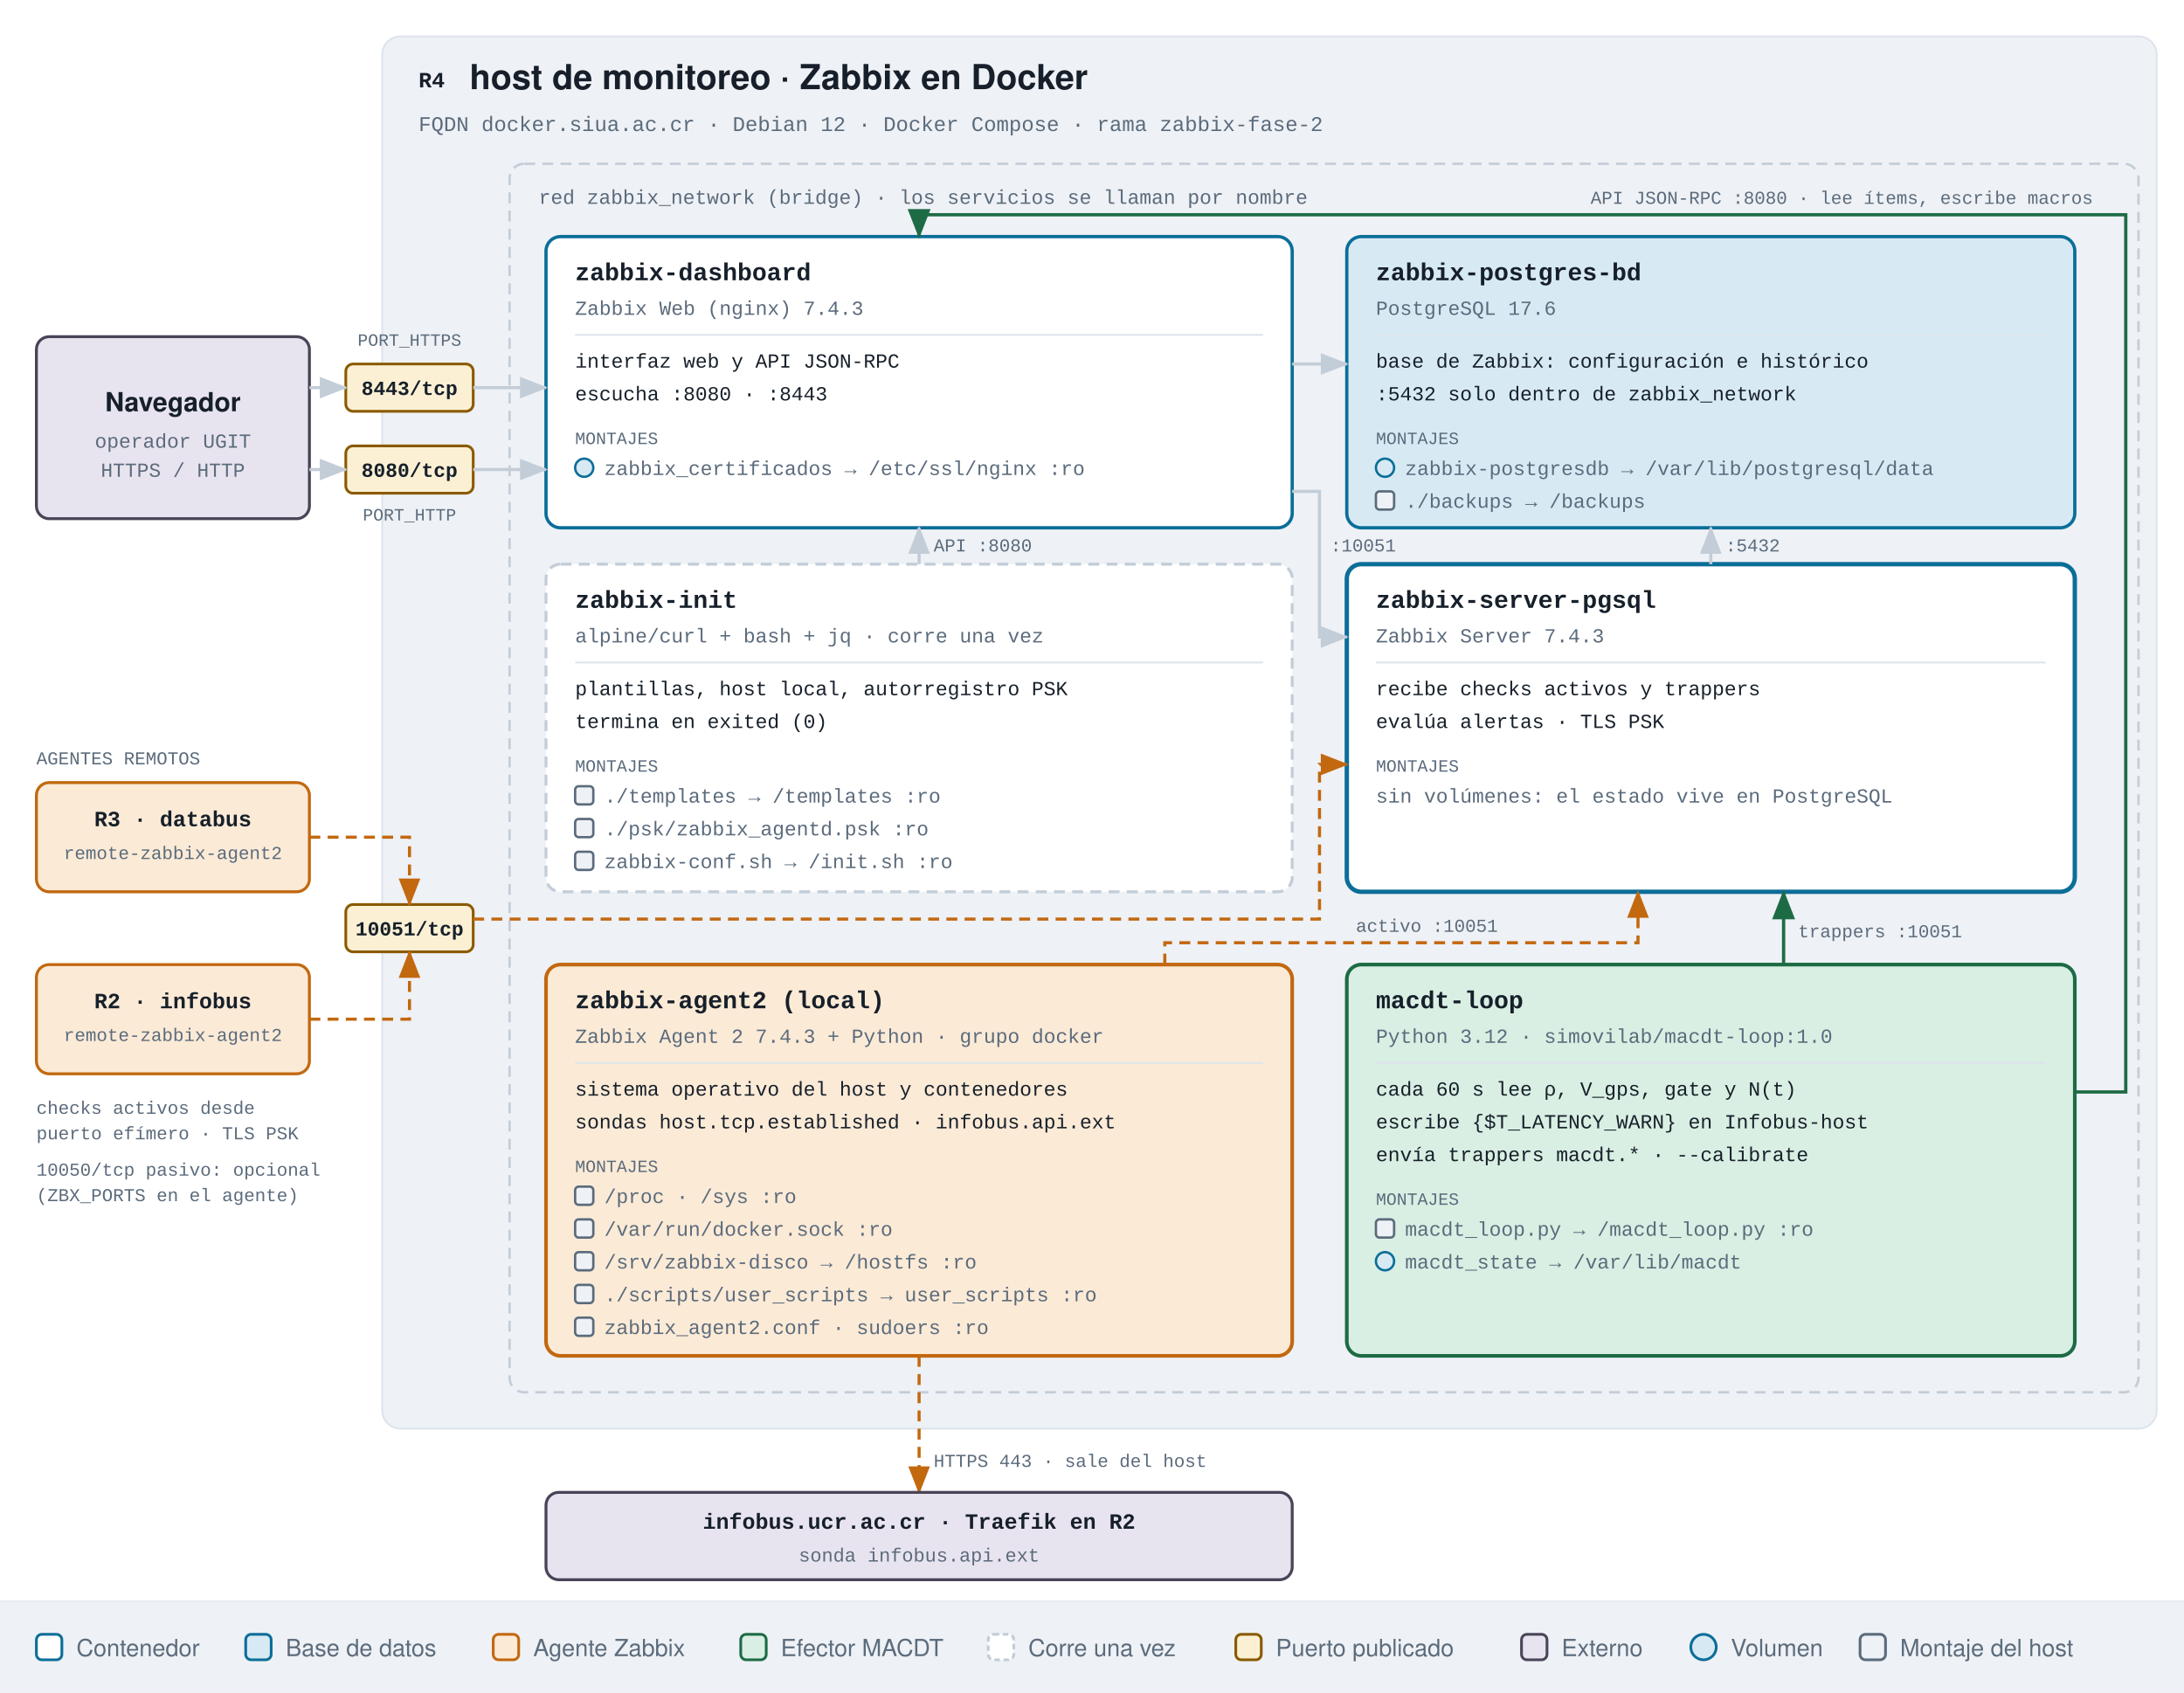
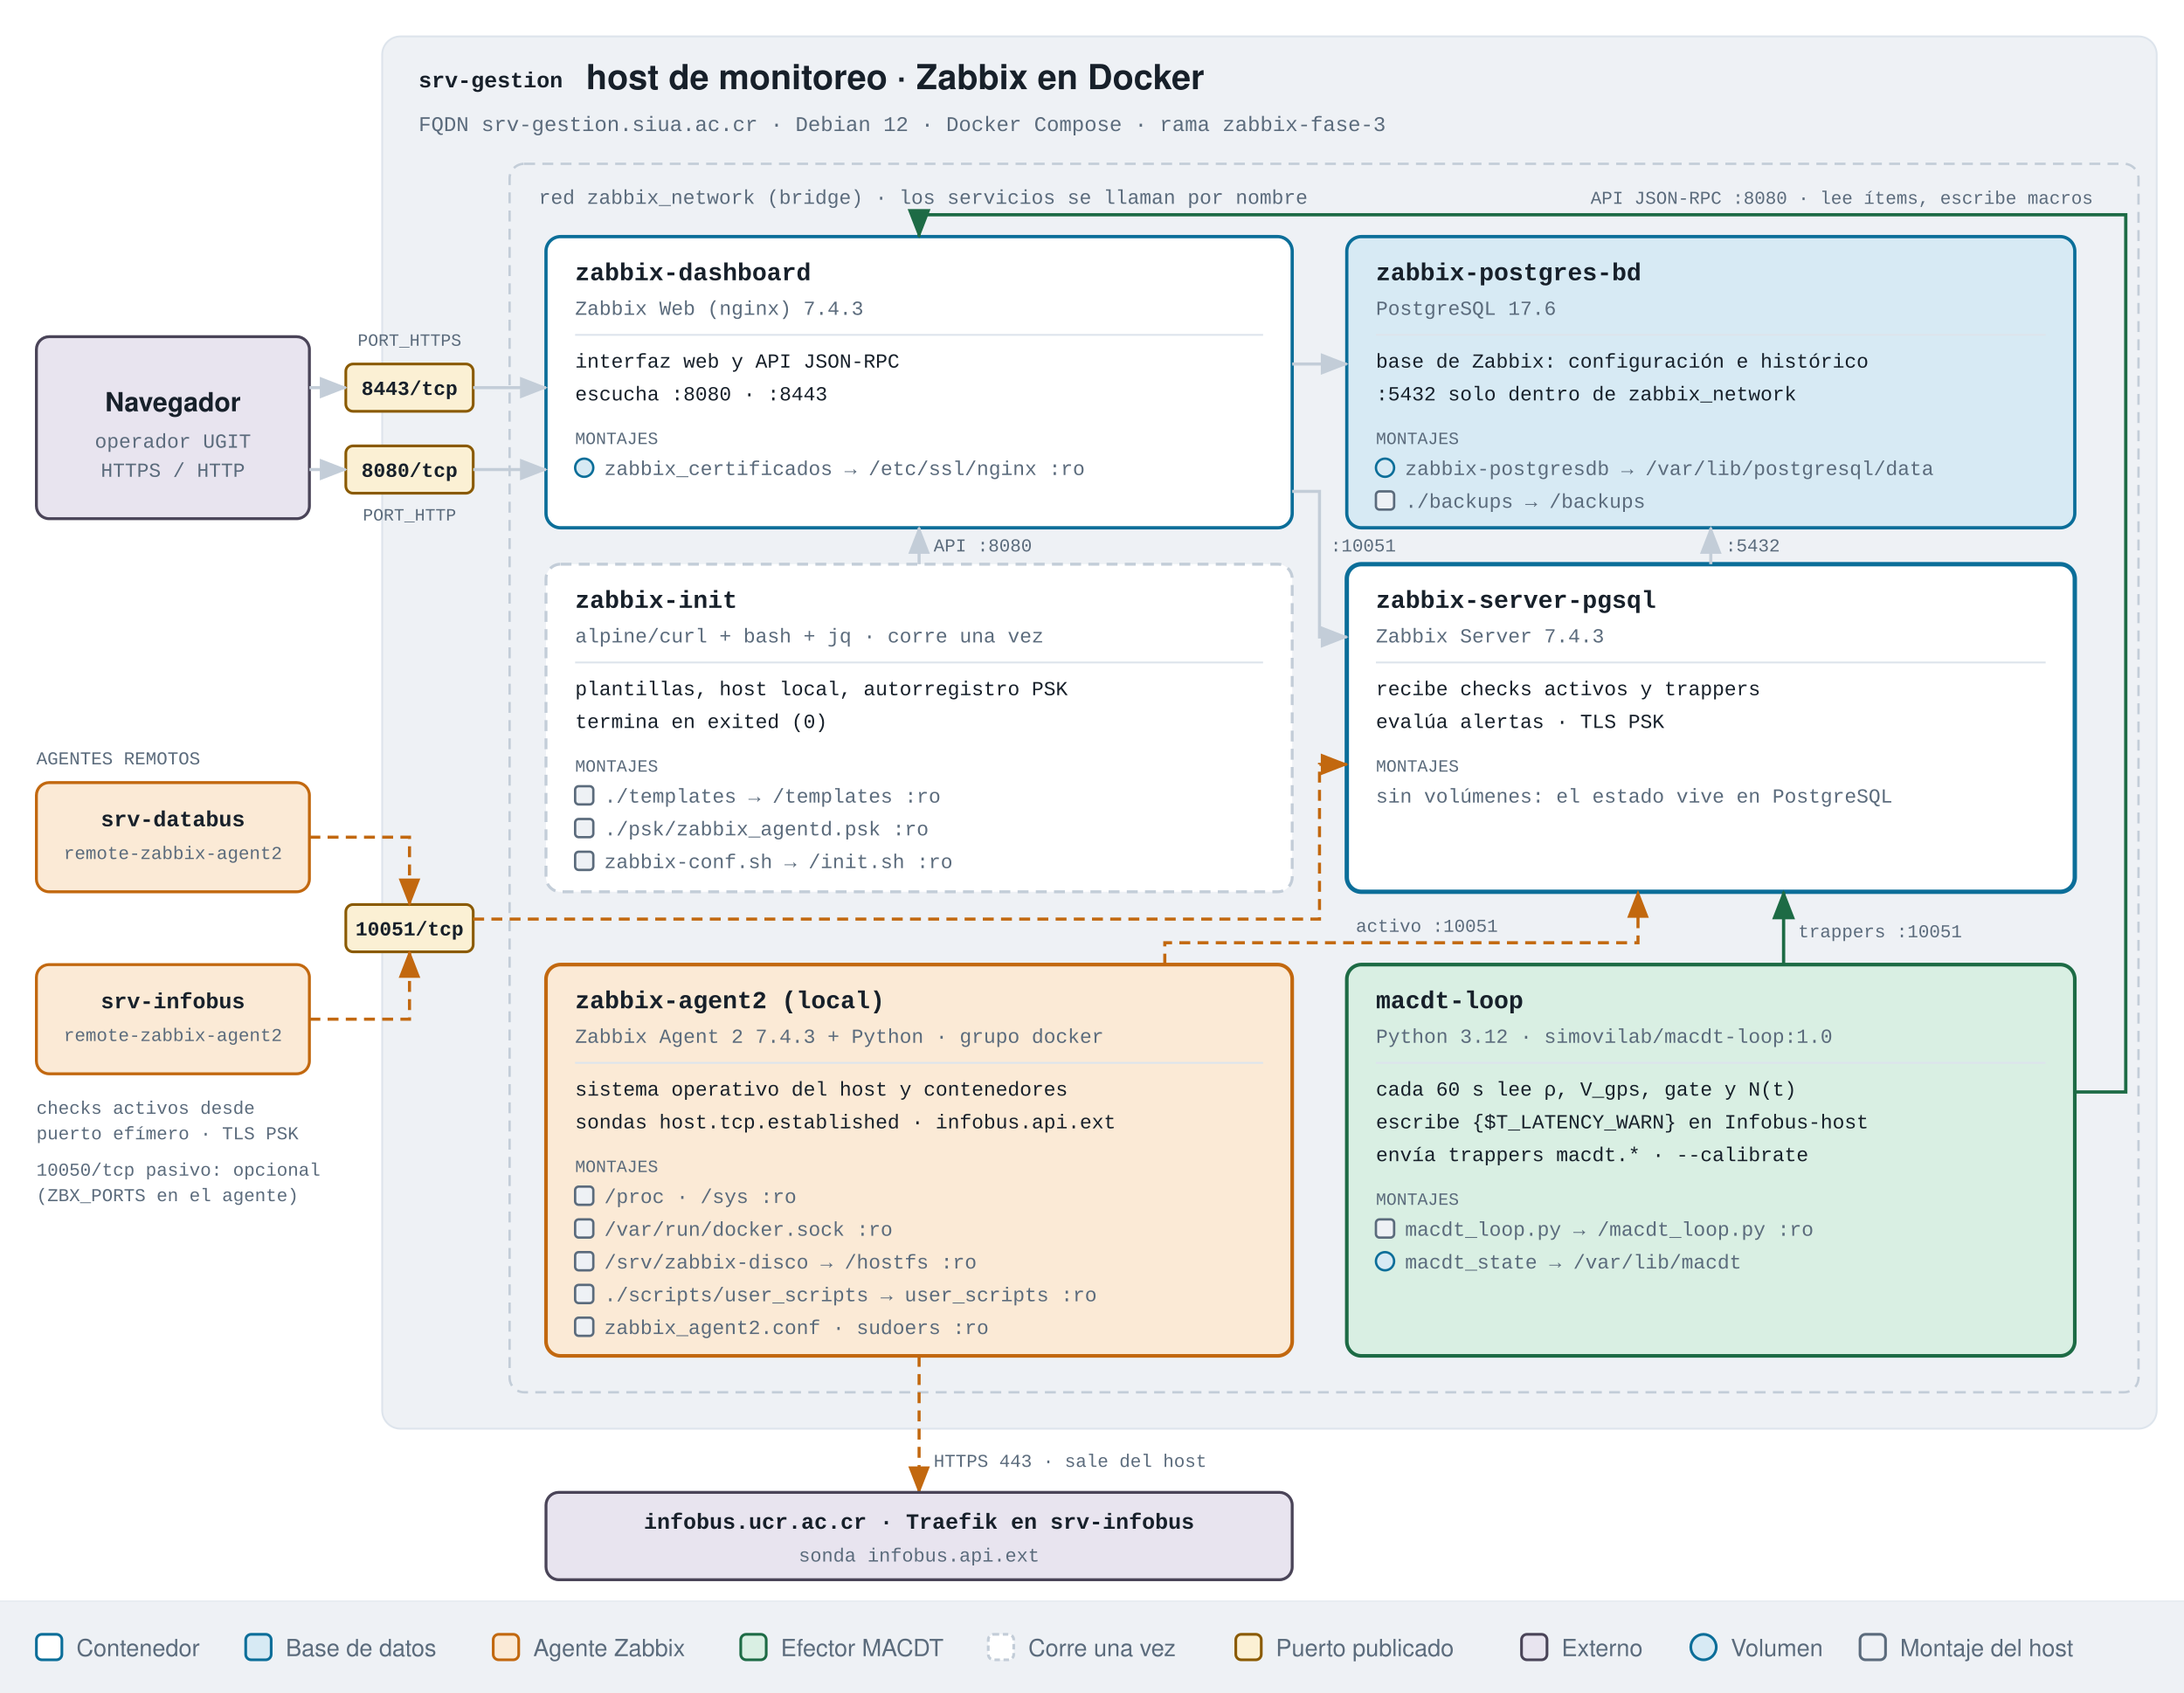
- <svg xmlns="http://www.w3.org/2000/svg" viewBox="0 0 1200 930" width="1200" height="930" role="img" aria-label="Arquitectura de Zabbix en Docker en R4">
+ <svg xmlns="http://www.w3.org/2000/svg" viewBox="0 0 1200 930" width="1200" height="930" role="img" aria-label="Arquitectura de Zabbix en Docker en srv-gestion">
  <style>
text{font-family:'IBM Plex Sans',-apple-system,BlinkMacSystemFont,'Segoe UI',Helvetica,Arial,sans-serif;fill:#17202a}
text.m{font-family:'IBM Plex Mono',ui-monospace,SFMono-Regular,Menlo,Consolas,'Liberation Mono',monospace}
text.cap{fill:#5b6b7c}
.edge{stroke:#c3cdd8;stroke-width:1.7;fill:none}
.edge-p{stroke:#c2680f;stroke-width:1.7;fill:none;stroke-dasharray:6 4}
.edge-o{stroke:#1d6b45;stroke-width:1.8;fill:none}
</style>
  <defs>
    <marker id="a" markerWidth="9" markerHeight="7" refX="8.4" refY="3.5" orient="auto">
      <polygon points="0 0, 9 3.5, 0 7" fill="#c3cdd8" />
    </marker>
    <marker id="ap" markerWidth="9" markerHeight="7" refX="8.4" refY="3.5" orient="auto">
      <polygon points="0 0, 9 3.5, 0 7" fill="#c2680f" />
    </marker>
    <marker id="ao" markerWidth="9" markerHeight="7" refX="8.4" refY="3.5" orient="auto">
      <polygon points="0 0, 9 3.5, 0 7" fill="#1d6b45" />
    </marker>
  </defs>
  <rect x="0" y="0" width="1200" height="880" fill="#ffffff" />
  <rect x="210" y="20" width="975" height="765" rx="10" fill="#eef1f5" stroke="#dde4ec" stroke-width="1" />
-   <text class="m" x="230" y="48" font-size="12" font-weight="600" fill="#0b6e99">R4</text>
-   <text x="258" y="49" font-size="19" font-weight="700">host de monitoreo · Zabbix en Docker</text>
-   <text class="m cap" x="230" y="72" font-size="11.5">FQDN docker.siua.ac.cr · Debian 12 · Docker Compose · rama zabbix-fase-2</text>
+   <text class="m" x="230" y="48" font-size="12" font-weight="600" fill="#0b6e99">srv-gestion</text>
+   <text x="322" y="49" font-size="19" font-weight="700">host de monitoreo · Zabbix en Docker</text>
+   <text class="m cap" x="230" y="72" font-size="11.5">FQDN srv-gestion.siua.ac.cr · Debian 12 · Docker Compose · rama zabbix-fase-3</text>
  <rect x="280" y="90" width="895" height="675" rx="8" fill="none" stroke="#c3cdd8" stroke-width="1.3" stroke-dasharray="6 4" />
  <text class="m cap" x="296" y="112" font-size="11">red zabbix_network (bridge) · los servicios se llaman por nombre</text>
  <rect x="300" y="130" width="410" height="160" rx="8" fill="#ffffff" stroke="#0b6e99" stroke-width="1.8" />
  <text class="m" x="316" y="154" font-size="13.5" font-weight="700" fill="#17202a">zabbix-dashboard</text>
  <text class="m cap" x="316" y="173" font-size="11">Zabbix Web (nginx) 7.4.3</text>
  <line x1="316" y1="184" x2="694" y2="184" stroke="#dde4ec" />
  <text class="m" x="316" y="202" font-size="11">interfaz web y API JSON-RPC</text>
  <text class="m" x="316" y="220" font-size="11">escucha :8080 · :8443</text>
  <text class="m cap" x="316" y="244" font-size="9.5">MONTAJES</text>
  <rect x="316" y="252" width="10" height="10" rx="5" fill="#d7eaf4" stroke="#0b6e99" stroke-width="1.3" />
  <text class="m cap" x="332" y="261" font-size="11">zabbix_certificados → /etc/ssl/nginx :ro</text>
  <rect x="740" y="130" width="400" height="160" rx="8" fill="#d7eaf4" stroke="#0b6e99" stroke-width="1.8" />
  <text class="m" x="756" y="154" font-size="13.5" font-weight="700" fill="#17202a">zabbix-postgres-bd</text>
  <text class="m cap" x="756" y="173" font-size="11">PostgreSQL 17.6</text>
  <line x1="756" y1="184" x2="1124" y2="184" stroke="#dde4ec" />
  <text class="m" x="756" y="202" font-size="11">base de Zabbix: configuración e histórico</text>
  <text class="m" x="756" y="220" font-size="11">:5432 solo dentro de zabbix_network</text>
  <text class="m cap" x="756" y="244" font-size="9.5">MONTAJES</text>
  <rect x="756" y="252" width="10" height="10" rx="5" fill="#d7eaf4" stroke="#0b6e99" stroke-width="1.3" />
  <text class="m cap" x="772" y="261" font-size="11">zabbix-postgresdb → /var/lib/postgresql/data</text>
  <rect x="756" y="270" width="10" height="10" rx="2" fill="#eef1f5" stroke="#5b6b7c" stroke-width="1.3" />
  <text class="m cap" x="772" y="279" font-size="11">./backups → /backups</text>
  <rect x="300" y="310" width="410" height="180" rx="8" fill="#ffffff" stroke="#c3cdd8" stroke-width="1.6" stroke-dasharray="6 4" />
  <text class="m" x="316" y="334" font-size="13.5" font-weight="700" fill="#5b6b7c">zabbix-init</text>
  <text class="m cap" x="316" y="353" font-size="11">alpine/curl + bash + jq · corre una vez</text>
  <line x1="316" y1="364" x2="694" y2="364" stroke="#dde4ec" />
  <text class="m" x="316" y="382" font-size="11">plantillas, host local, autorregistro PSK</text>
  <text class="m" x="316" y="400" font-size="11">termina en exited (0)</text>
  <text class="m cap" x="316" y="424" font-size="9.5">MONTAJES</text>
  <rect x="316" y="432" width="10" height="10" rx="2" fill="#eef1f5" stroke="#5b6b7c" stroke-width="1.3" />
  <text class="m cap" x="332" y="441" font-size="11">./templates → /templates :ro</text>
  <rect x="316" y="450" width="10" height="10" rx="2" fill="#eef1f5" stroke="#5b6b7c" stroke-width="1.3" />
  <text class="m cap" x="332" y="459" font-size="11">./psk/zabbix_agentd.psk :ro</text>
  <rect x="316" y="468" width="10" height="10" rx="2" fill="#eef1f5" stroke="#5b6b7c" stroke-width="1.3" />
  <text class="m cap" x="332" y="477" font-size="11">zabbix-conf.sh → /init.sh :ro</text>
  <rect x="740" y="310" width="400" height="180" rx="8" fill="#ffffff" stroke="#0b6e99" stroke-width="2.4" />
  <text class="m" x="756" y="334" font-size="13.5" font-weight="700" fill="#17202a">zabbix-server-pgsql</text>
  <text class="m cap" x="756" y="353" font-size="11">Zabbix Server 7.4.3</text>
  <line x1="756" y1="364" x2="1124" y2="364" stroke="#dde4ec" />
  <text class="m" x="756" y="382" font-size="11">recibe checks activos y trappers</text>
  <text class="m" x="756" y="400" font-size="11">evalúa alertas · TLS PSK</text>
  <text class="m cap" x="756" y="424" font-size="9.5">MONTAJES</text>
  <text class="m cap" x="756" y="441" font-size="11">sin volúmenes: el estado vive en PostgreSQL</text>
  <rect x="300" y="530" width="410" height="215" rx="8" fill="#fbead6" stroke="#c2680f" stroke-width="2" />
  <text class="m" x="316" y="554" font-size="13.5" font-weight="700" fill="#a14e07">zabbix-agent2 (local)</text>
  <text class="m cap" x="316" y="573" font-size="11">Zabbix Agent 2 7.4.3 + Python · grupo docker</text>
  <line x1="316" y1="584" x2="694" y2="584" stroke="#dde4ec" />
  <text class="m" x="316" y="602" font-size="11">sistema operativo del host y contenedores</text>
  <text class="m" x="316" y="620" font-size="11">sondas host.tcp.established · infobus.api.ext</text>
  <text class="m cap" x="316" y="644" font-size="9.5">MONTAJES</text>
  <rect x="316" y="652" width="10" height="10" rx="2" fill="#eef1f5" stroke="#5b6b7c" stroke-width="1.3" />
  <text class="m cap" x="332" y="661" font-size="11">/proc · /sys :ro</text>
  <rect x="316" y="670" width="10" height="10" rx="2" fill="#eef1f5" stroke="#5b6b7c" stroke-width="1.3" />
  <text class="m cap" x="332" y="679" font-size="11">/var/run/docker.sock :ro</text>
  <rect x="316" y="688" width="10" height="10" rx="2" fill="#eef1f5" stroke="#5b6b7c" stroke-width="1.3" />
  <text class="m cap" x="332" y="697" font-size="11">/srv/zabbix-disco → /hostfs :ro</text>
  <rect x="316" y="706" width="10" height="10" rx="2" fill="#eef1f5" stroke="#5b6b7c" stroke-width="1.3" />
  <text class="m cap" x="332" y="715" font-size="11">./scripts/user_scripts → user_scripts :ro</text>
  <rect x="316" y="724" width="10" height="10" rx="2" fill="#eef1f5" stroke="#5b6b7c" stroke-width="1.3" />
  <text class="m cap" x="332" y="733" font-size="11">zabbix_agent2.conf · sudoers :ro</text>
  <rect x="740" y="530" width="400" height="215" rx="8" fill="#d9efe3" stroke="#1d6b45" stroke-width="2" />
  <text class="m" x="756" y="554" font-size="13.5" font-weight="700" fill="#1d6b45">macdt-loop</text>
  <text class="m cap" x="756" y="573" font-size="11">Python 3.12 · simovilab/macdt-loop:1.0</text>
  <line x1="756" y1="584" x2="1124" y2="584" stroke="#dde4ec" />
  <text class="m" x="756" y="602" font-size="11">cada 60 s lee ρ, V_gps, gate y N(t)</text>
  <text class="m" x="756" y="620" font-size="11">escribe {$T_LATENCY_WARN} en Infobus-host</text>
  <text class="m" x="756" y="638" font-size="11">envía trappers macdt.* · --calibrate</text>
  <text class="m cap" x="756" y="662" font-size="9.5">MONTAJES</text>
  <rect x="756" y="670" width="10" height="10" rx="2" fill="#eef1f5" stroke="#5b6b7c" stroke-width="1.3" />
  <text class="m cap" x="772" y="679" font-size="11">macdt_loop.py → /macdt_loop.py :ro</text>
  <rect x="756" y="688" width="10" height="10" rx="5" fill="#d7eaf4" stroke="#0b6e99" stroke-width="1.3" />
  <text class="m cap" x="772" y="697" font-size="11">macdt_state → /var/lib/macdt</text>
  <rect x="20" y="185" width="150" height="100" rx="7" fill="#e8e4ef" stroke="#4a4458" stroke-width="1.6" />
  <text x="95" y="226" font-size="14.5" font-weight="600" text-anchor="middle">Navegador</text>
  <text class="m cap" x="95" y="246" font-size="11" text-anchor="middle">operador UGIT</text>
  <text class="m cap" x="95" y="262" font-size="11" text-anchor="middle">HTTPS / HTTP</text>
  <rect x="190" y="200" width="70" height="26" rx="4" fill="#fbf0d4" stroke="#8a5a00" stroke-width="1.5" />
  <text class="m" x="225" y="217" font-size="11" text-anchor="middle" font-weight="600" fill="#8a5a00">8443/tcp</text>
  <rect x="190" y="245" width="70" height="26" rx="4" fill="#fbf0d4" stroke="#8a5a00" stroke-width="1.5" />
  <text class="m" x="225" y="262" font-size="11" text-anchor="middle" font-weight="600" fill="#8a5a00">8080/tcp</text>
  <path class="edge" d="M170 213 H190" marker-end="url(#a)" />
  <path class="edge" d="M170 258 H190" marker-end="url(#a)" />
  <path class="edge" d="M260 213 H300" marker-end="url(#a)" />
  <path class="edge" d="M260 258 H300" marker-end="url(#a)" />
  <text class="m cap" x="225" y="190" font-size="9.5" text-anchor="middle">PORT_HTTPS</text>
  <text class="m cap" x="225" y="286" font-size="9.5" text-anchor="middle">PORT_HTTP</text>
  <text class="m cap" x="20" y="420" font-size="10">AGENTES REMOTOS</text>
  <rect x="20" y="430" width="150" height="60" rx="7" fill="#fbead6" stroke="#c2680f" stroke-width="1.6" />
-   <text class="m" x="95" y="454" font-size="12" text-anchor="middle" font-weight="700" fill="#a14e07">R3 · databus</text>
+   <text class="m" x="95" y="454" font-size="12" text-anchor="middle" font-weight="700" fill="#a14e07">srv-databus</text>
  <text class="m cap" x="95" y="472" font-size="10" text-anchor="middle">remote-zabbix-agent2</text>
  <rect x="20" y="530" width="150" height="60" rx="7" fill="#fbead6" stroke="#c2680f" stroke-width="1.6" />
-   <text class="m" x="95" y="554" font-size="12" text-anchor="middle" font-weight="700" fill="#a14e07">R2 · infobus</text>
+   <text class="m" x="95" y="554" font-size="12" text-anchor="middle" font-weight="700" fill="#a14e07">srv-infobus</text>
  <text class="m cap" x="95" y="572" font-size="10" text-anchor="middle">remote-zabbix-agent2</text>
  <rect x="190" y="497" width="70" height="26" rx="4" fill="#fbf0d4" stroke="#8a5a00" stroke-width="1.5" />
  <text class="m" x="225" y="514" font-size="11" text-anchor="middle" font-weight="600" fill="#8a5a00">10051/tcp</text>
  <path class="edge-p" d="M170 460 H225 V497" marker-end="url(#ap)" />
  <path class="edge-p" d="M170 560 H225 V523" marker-end="url(#ap)" />
  <text class="m cap" x="20" y="612" font-size="10">checks activos desde</text>
  <text class="m cap" x="20" y="626" font-size="10">puerto efímero · TLS PSK</text>
  <text class="m cap" x="20" y="646" font-size="10">10050/tcp pasivo: opcional</text>
  <text class="m cap" x="20" y="660" font-size="10">(ZBX_PORTS en el agente)</text>
  <path class="edge-p" d="M260 505 H725 V420 H740" marker-end="url(#ap)" />
  <path class="edge" d="M710 200 H740" marker-end="url(#a)" />
  <path class="edge" d="M940 310 V290" marker-end="url(#a)" />
  <text class="m cap" x="948" y="303" font-size="10">:5432</text>
  <path class="edge" d="M710 270 H725 V350 H740" marker-end="url(#a)" />
  <text class="m cap" x="731" y="303" font-size="10">:10051</text>
  <path class="edge" d="M505 310 V290" marker-end="url(#a)" />
  <text class="m cap" x="513" y="303" font-size="10">API :8080</text>
  <path class="edge-p" d="M640 530 V518 H900 V490" marker-end="url(#ap)" />
  <text class="m cap" x="745" y="512" font-size="10" fill="#a14e07">activo :10051</text>
  <path class="edge-o" d="M980 530 V490" marker-end="url(#ao)" />
  <text class="m cap" x="988" y="515" font-size="10" fill="#1d6b45">trappers :10051</text>
  <path class="edge-o" d="M1140 600 H1168 V118 H505 V130" marker-end="url(#ao)" />
  <text class="m cap" x="1150" y="112" font-size="10" text-anchor="end" fill="#1d6b45">API JSON-RPC :8080 · lee ítems, escribe macros</text>
  <path class="edge-p" d="M505 745 V820" marker-end="url(#ap)" />
  <text class="m cap" x="513" y="806" font-size="10" fill="#a14e07">HTTPS 443 · sale del host</text>
  <rect x="300" y="820" width="410" height="48" rx="7" fill="#e8e4ef" stroke="#4a4458" stroke-width="1.6" />
-   <text class="m" x="505" y="840" font-size="12" text-anchor="middle" font-weight="600" fill="#17202a">infobus.ucr.ac.cr · Traefik en R2</text>
+   <text class="m" x="505" y="840" font-size="12" text-anchor="middle" font-weight="600" fill="#17202a">infobus.ucr.ac.cr · Traefik en srv-infobus</text>
  <text class="m cap" x="505" y="858" font-size="10.5" text-anchor="middle">sonda infobus.api.ext</text>
  <line x1="0" y1="880" x2="1200" y2="880" stroke="#dde4ec" />
  <rect x="0" y="880" width="1200" height="50" fill="#eef1f5" />
  <rect x="20" y="898" width="14" height="14" rx="3" fill="#ffffff" stroke="#0b6e99" stroke-width="1.5" />
  <text class="cap" x="42" y="910" font-size="13">Contenedor</text>
  <rect x="135" y="898" width="14" height="14" rx="3" fill="#d7eaf4" stroke="#0b6e99" stroke-width="1.5" />
  <text class="cap" x="157" y="910" font-size="13">Base de datos</text>
  <rect x="271" y="898" width="14" height="14" rx="3" fill="#fbead6" stroke="#c2680f" stroke-width="1.5" />
  <text class="cap" x="293" y="910" font-size="13">Agente Zabbix</text>
  <rect x="407" y="898" width="14" height="14" rx="3" fill="#d9efe3" stroke="#1d6b45" stroke-width="1.5" />
  <text class="cap" x="429" y="910" font-size="13">Efector MACDT</text>
  <rect x="543" y="898" width="14" height="14" rx="3" fill="#ffffff" stroke="#c3cdd8" stroke-width="1.5" stroke-dasharray="3 2" />
  <text class="cap" x="565" y="910" font-size="13">Corre una vez</text>
  <rect x="679" y="898" width="14" height="14" rx="3" fill="#fbf0d4" stroke="#8a5a00" stroke-width="1.5" />
  <text class="cap" x="701" y="910" font-size="13">Puerto publicado</text>
  <rect x="836" y="898" width="14" height="14" rx="3" fill="#e8e4ef" stroke="#4a4458" stroke-width="1.5" />
  <text class="cap" x="858" y="910" font-size="13">Externo</text>
  <rect x="929" y="898" width="14" height="14" rx="7" fill="#d7eaf4" stroke="#0b6e99" stroke-width="1.5" />
  <text class="cap" x="951" y="910" font-size="13">Volumen</text>
  <rect x="1022" y="898" width="14" height="14" rx="3" fill="#eef1f5" stroke="#5b6b7c" stroke-width="1.5" />
  <text class="cap" x="1044" y="910" font-size="13">Montaje del host</text>
</svg>
